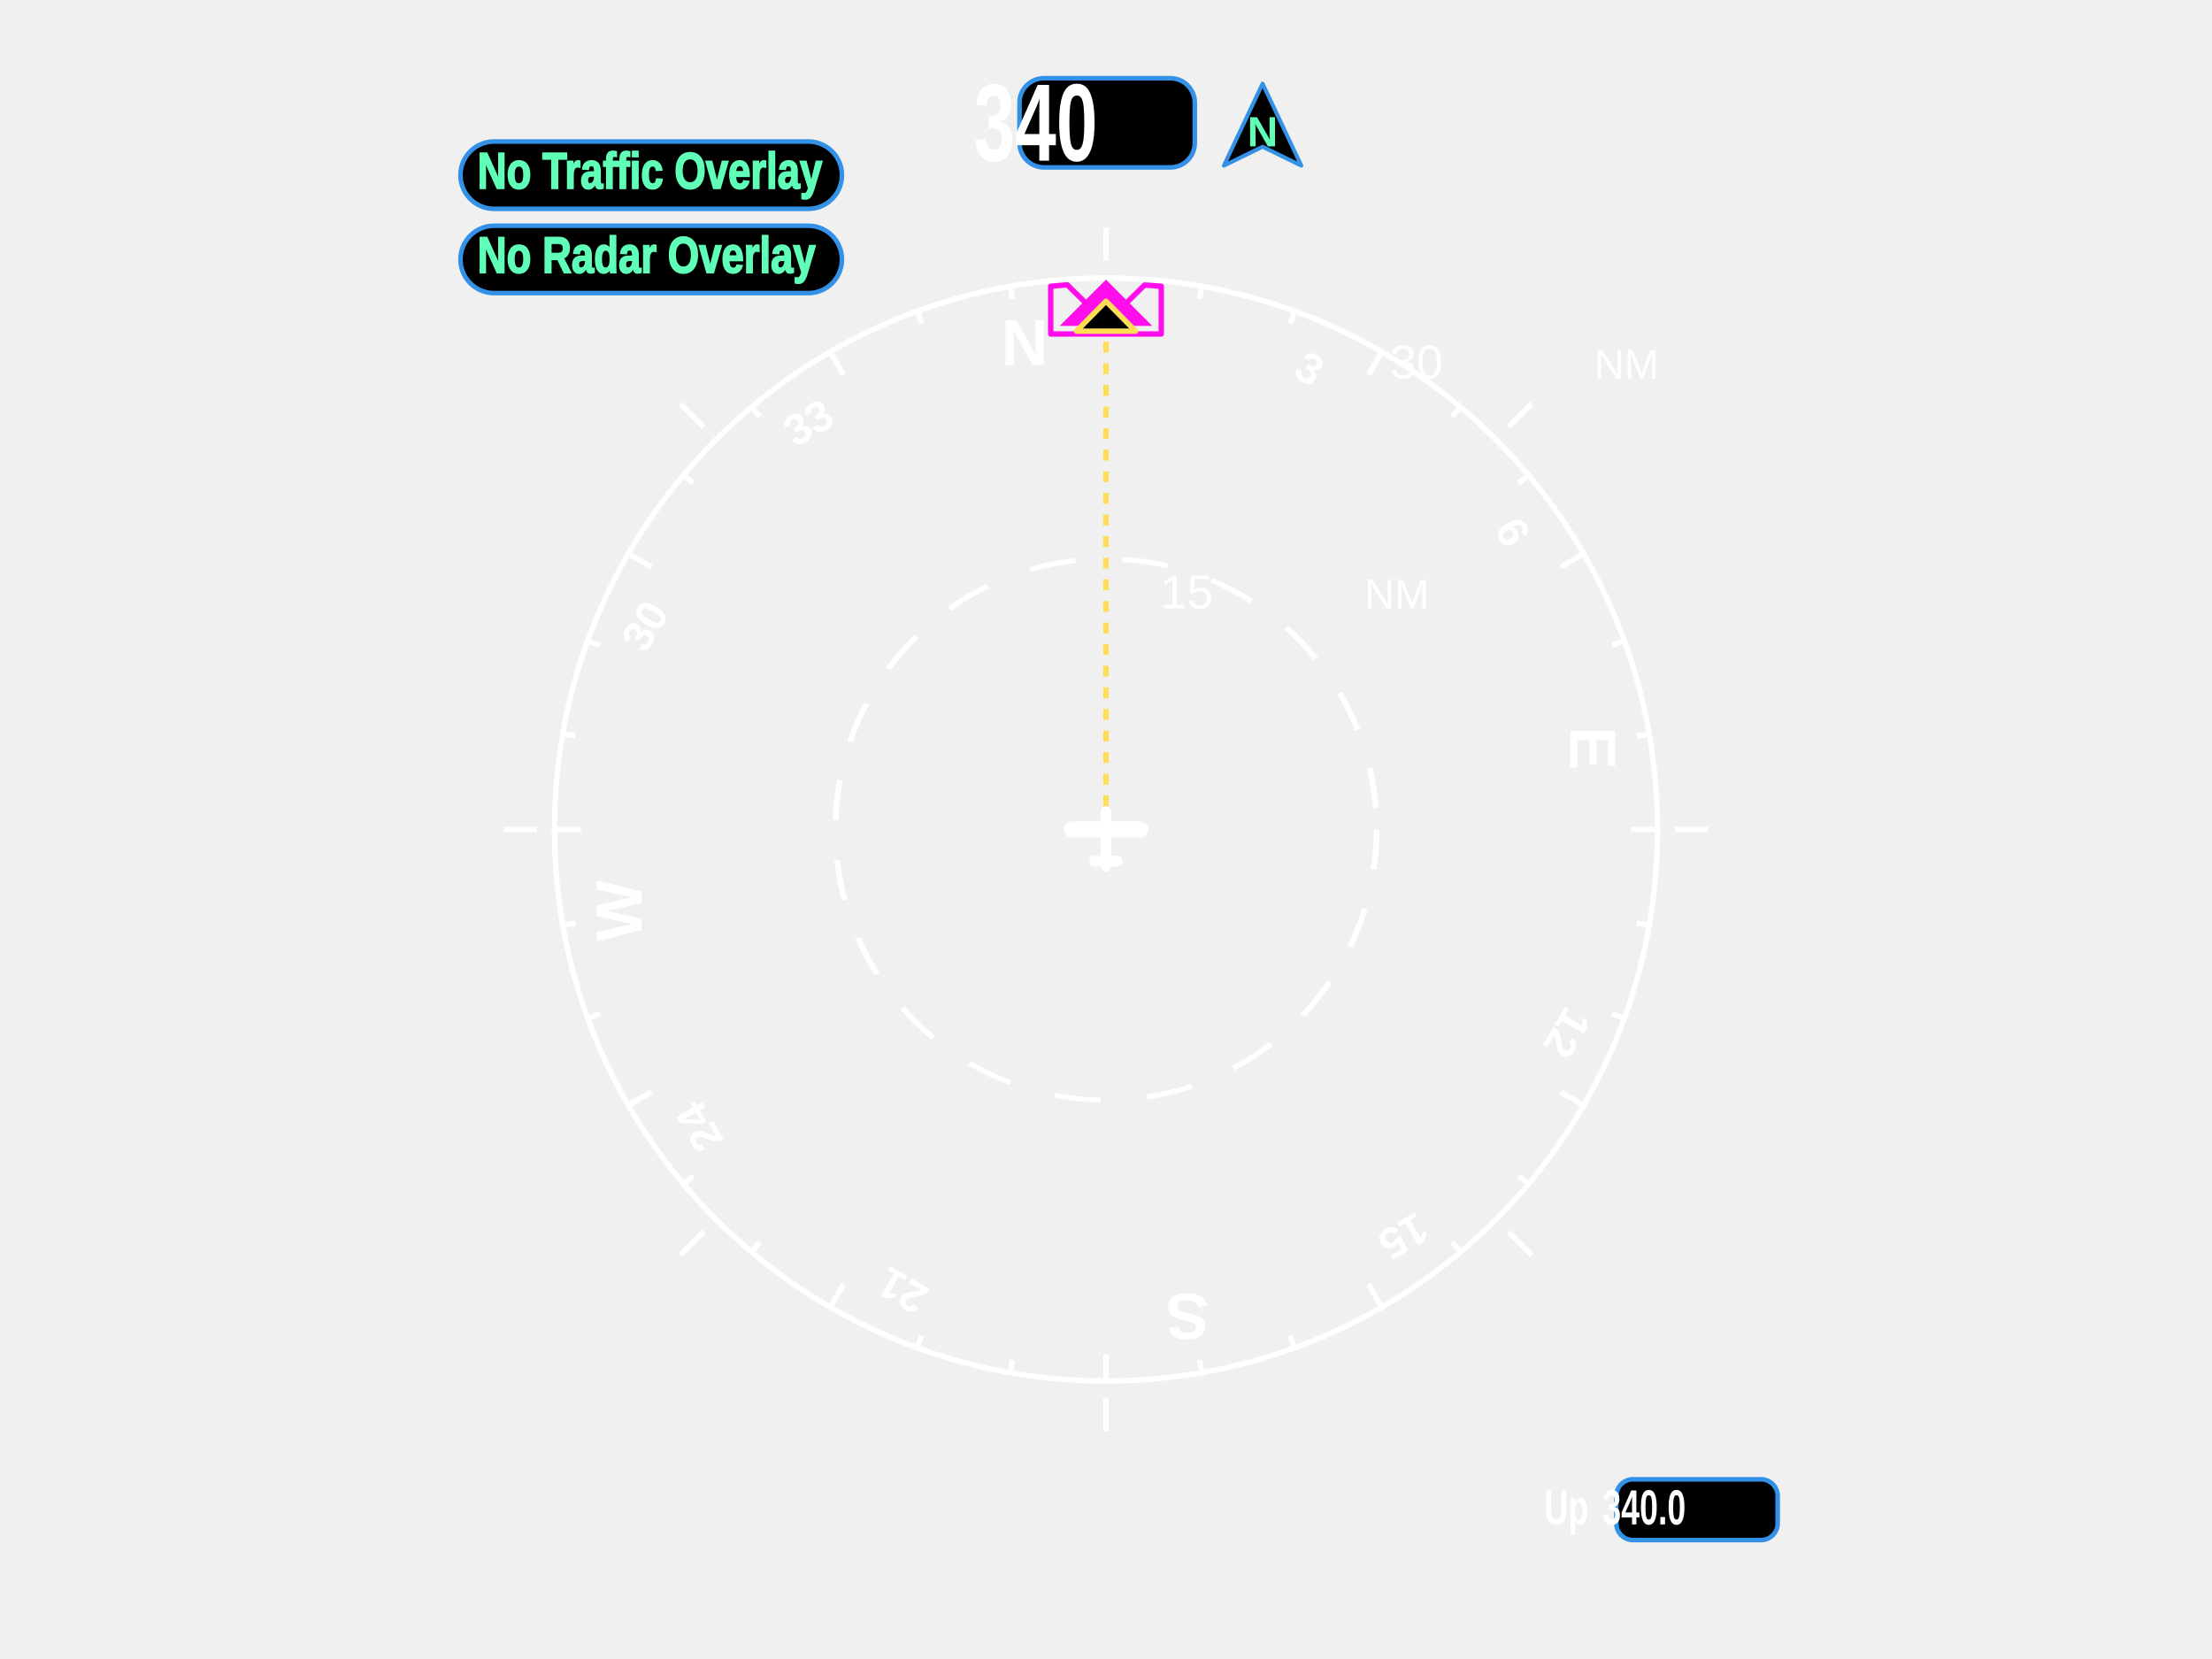
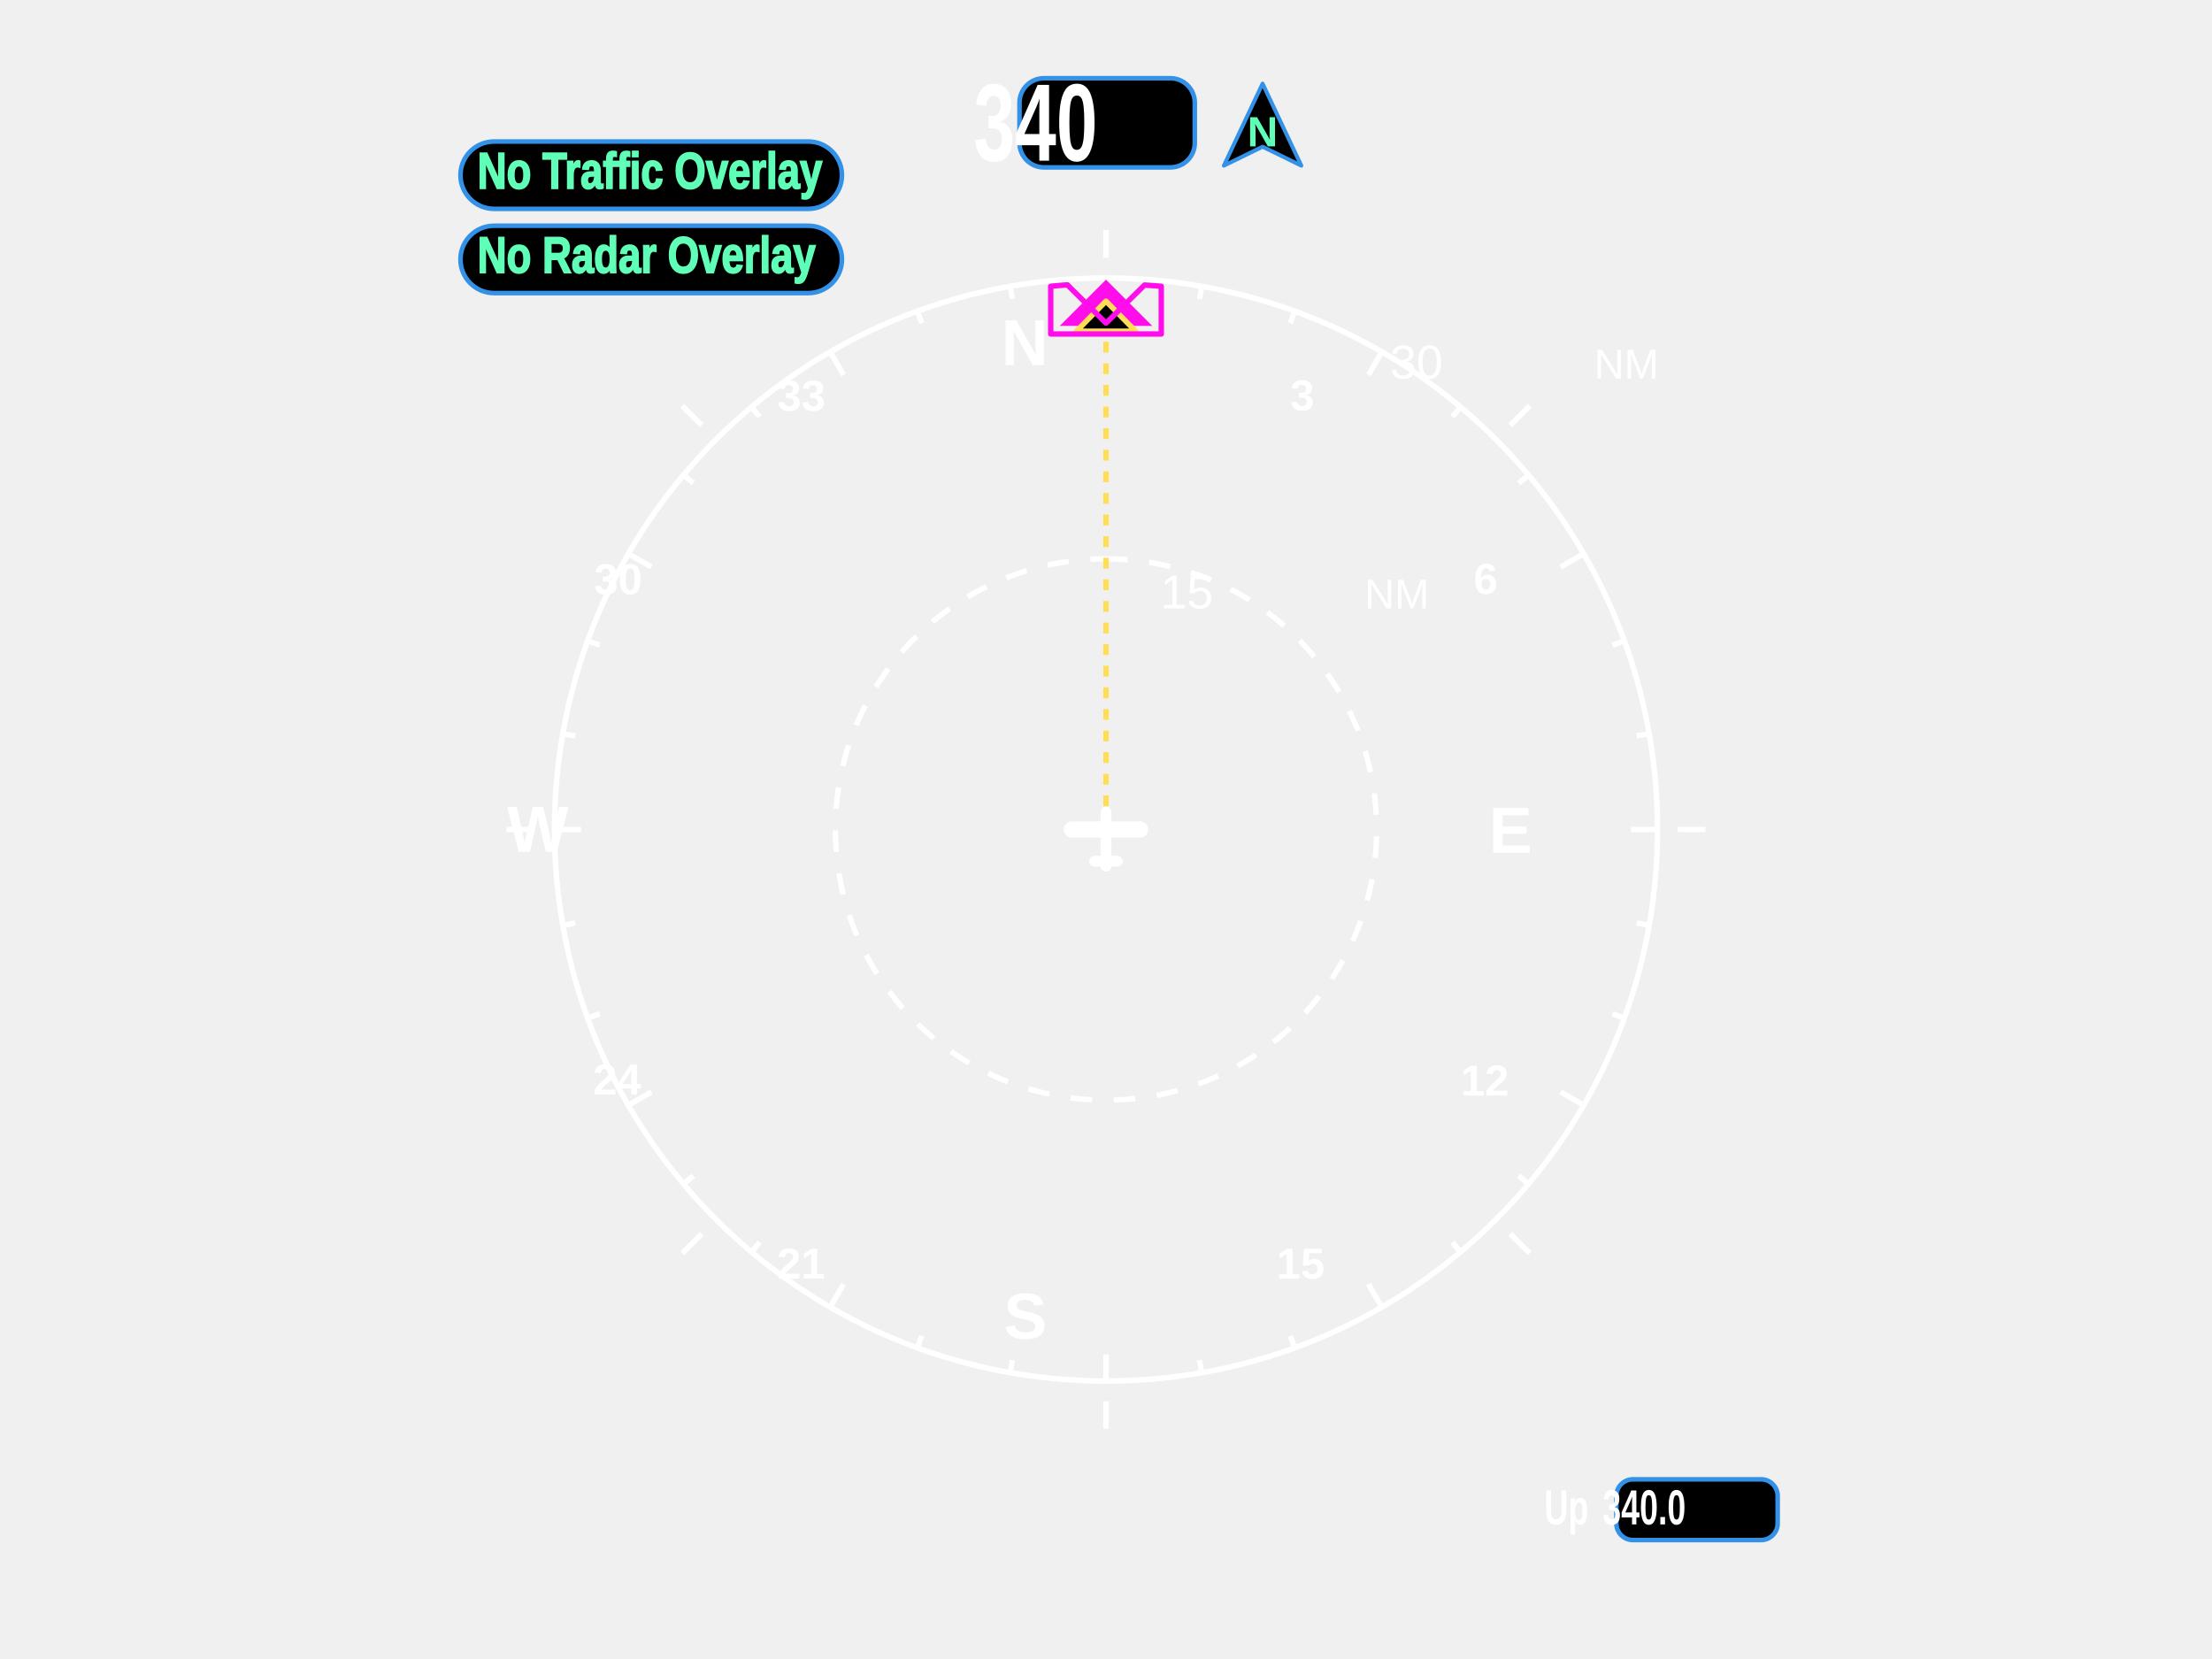
<svg xmlns="http://www.w3.org/2000/svg" width="2048" height="1536" id="svg2" version="1.1">
  <defs id="defs4" />
  <g id="layer5">
    <g style="display:inline;stroke-width:5.088;stroke-miterlimit:4;stroke-dasharray:none" id="MovingMap_Compass" transform="matrix(0.982647,0,0,0.982647,17.76952,488.5724)">
      <g id="MovingMap_Compass_Rose" style="stroke-width:5.088;stroke-miterlimit:4;stroke-dasharray:none">
-         <path transform="matrix(5.904803,0,0,5.904803,-5034.328,-6447.113)" d="m 1114,1140 c 0,48.601 -39.399,88 -88,88 -48.601,0 -88,-39.399 -88,-88 0,-48.601 39.399,-88 88,-88 48.601,0 88,39.399 88,88 z" id="path6111" style="color:#000000;fill:none;stroke:#ffffff;stroke-width:0.862;stroke-linecap:square;stroke-linejoin:miter;stroke-miterlimit:4;stroke-opacity:1;stroke-dasharray:none;stroke-dashoffset:0;marker:none;visibility:visible;display:inline;overflow:visible;enable-background:accumulate" />
-         <path id="path6113" d="m 1024,-234.903 0,24.642" style="fill:none;stroke:#ffffff;stroke-width:5.088;stroke-linecap:butt;stroke-linejoin:miter;stroke-miterlimit:4;stroke-opacity:1;stroke-dasharray:none" />
-         <path style="fill:none;stroke:#ffffff;stroke-width:5.088;stroke-linecap:butt;stroke-linejoin:miter;stroke-miterlimit:4;stroke-opacity:1;stroke-dasharray:none" d="m 764.368,-165.335 12.321,21.341" id="path6117" />
-         <path id="path6119" d="m 574.303,24.73 21.341,12.321" style="fill:none;stroke:#ffffff;stroke-width:5.088;stroke-linecap:butt;stroke-linejoin:miter;stroke-miterlimit:4;stroke-opacity:1;stroke-dasharray:none" />
-         <path style="fill:none;stroke:#ffffff;stroke-width:5.088;stroke-linecap:butt;stroke-linejoin:miter;stroke-miterlimit:4;stroke-opacity:1;stroke-dasharray:none" d="m 504.735,284.362 24.642,0" id="path6121" />
-         <path id="path6123" d="m 574.303,543.995 21.341,-12.321" style="fill:none;stroke:#ffffff;stroke-width:5.088;stroke-linecap:butt;stroke-linejoin:miter;stroke-miterlimit:4;stroke-opacity:1;stroke-dasharray:none" />
-         <path style="fill:none;stroke:#ffffff;stroke-width:5.088;stroke-linecap:butt;stroke-linejoin:miter;stroke-miterlimit:4;stroke-opacity:1;stroke-dasharray:none" d="m 764.368,734.059 12.321,-21.341" id="path6125" />
-         <path id="path6127" d="m 1024,803.627 0,-24.642" style="fill:none;stroke:#ffffff;stroke-width:5.088;stroke-linecap:butt;stroke-linejoin:miter;stroke-miterlimit:4;stroke-opacity:1;stroke-dasharray:none" />
-         <path style="fill:none;stroke:#ffffff;stroke-width:5.088;stroke-linecap:butt;stroke-linejoin:miter;stroke-miterlimit:4;stroke-opacity:1;stroke-dasharray:none" d="m 1283.632,734.059 -12.321,-21.34" id="path6129" />
-         <path id="path6131" d="m 1473.697,543.994 -21.34,-12.321" style="fill:none;stroke:#ffffff;stroke-width:5.088;stroke-linecap:butt;stroke-linejoin:miter;stroke-miterlimit:4;stroke-opacity:1;stroke-dasharray:none" />
-         <path style="fill:none;stroke:#ffffff;stroke-width:5.088;stroke-linecap:butt;stroke-linejoin:miter;stroke-miterlimit:4;stroke-opacity:1;stroke-dasharray:none" d="m 1543.265,284.362 -24.642,0" id="path6133" />
-         <path id="path6135" d="M 1473.697,24.73 1452.356,37.05" style="fill:none;stroke:#ffffff;stroke-width:5.088;stroke-linecap:butt;stroke-linejoin:miter;stroke-miterlimit:4;stroke-opacity:1;stroke-dasharray:none" />
-         <path style="fill:none;stroke:#ffffff;stroke-width:5.088;stroke-linecap:butt;stroke-linejoin:miter;stroke-miterlimit:4;stroke-opacity:1;stroke-dasharray:none" d="m 1283.632,-165.334 -12.321,21.34" id="path6137" />
-         <path style="fill:none;stroke:#ffffff;stroke-width:5.088;stroke-linecap:butt;stroke-linejoin:miter;stroke-miterlimit:4;stroke-opacity:1;stroke-dasharray:none" d="m 933.599,-228.325 2.247,12.741" id="path6139" />
-         <path id="path6141" d="m 845.946,-204.838 4.425,12.157" style="fill:none;stroke:#ffffff;stroke-width:5.088;stroke-linecap:butt;stroke-linejoin:miter;stroke-miterlimit:4;stroke-opacity:1;stroke-dasharray:none" />
-         <path style="fill:none;stroke:#ffffff;stroke-width:5.088;stroke-linecap:butt;stroke-linejoin:miter;stroke-miterlimit:4;stroke-opacity:1;stroke-dasharray:none" d="m 689.367,-114.438 8.316,9.911" id="path6143" />
-         <path id="path6145" d="m 625.2,-50.271 9.911,8.316" style="fill:none;stroke:#ffffff;stroke-width:5.088;stroke-linecap:butt;stroke-linejoin:miter;stroke-miterlimit:4;stroke-opacity:1;stroke-dasharray:none" />
-         <path style="fill:none;stroke:#ffffff;stroke-width:5.088;stroke-linecap:butt;stroke-linejoin:miter;stroke-miterlimit:4;stroke-opacity:1;stroke-dasharray:none" d="m 534.8,106.308 12.157,4.425" id="path6147" />
-         <path id="path6149" d="m 511.313,193.961 12.741,2.247" style="fill:none;stroke:#ffffff;stroke-width:5.088;stroke-linecap:butt;stroke-linejoin:miter;stroke-miterlimit:4;stroke-opacity:1;stroke-dasharray:none" />
-         <path style="fill:none;stroke:#ffffff;stroke-width:5.088;stroke-linecap:butt;stroke-linejoin:miter;stroke-miterlimit:4;stroke-opacity:1;stroke-dasharray:none" d="m 511.313,374.763 12.741,-2.246" id="path6151" />
-         <path id="path6153" d="m 534.8,462.416 12.157,-4.425" style="fill:none;stroke:#ffffff;stroke-width:5.088;stroke-linecap:butt;stroke-linejoin:miter;stroke-miterlimit:4;stroke-opacity:1;stroke-dasharray:none" />
-         <path style="fill:none;stroke:#ffffff;stroke-width:5.088;stroke-linecap:butt;stroke-linejoin:miter;stroke-miterlimit:4;stroke-opacity:1;stroke-dasharray:none" d="m 625.2,618.995 9.911,-8.316" id="path6155" />
-         <path id="path6157" d="m 689.367,683.162 8.316,-9.91" style="fill:none;stroke:#ffffff;stroke-width:5.088;stroke-linecap:butt;stroke-linejoin:miter;stroke-miterlimit:4;stroke-opacity:1;stroke-dasharray:none" />
-         <path style="fill:none;stroke:#ffffff;stroke-width:5.088;stroke-linecap:butt;stroke-linejoin:miter;stroke-miterlimit:4;stroke-opacity:1;stroke-dasharray:none" d="m 845.945,773.562 4.425,-12.157" id="path6159" />
-         <path id="path6161" d="m 933.599,797.049 2.247,-12.741" style="fill:none;stroke:#ffffff;stroke-width:5.088;stroke-linecap:butt;stroke-linejoin:miter;stroke-miterlimit:4;stroke-opacity:1;stroke-dasharray:none" />
-         <path style="fill:none;stroke:#ffffff;stroke-width:5.088;stroke-linecap:butt;stroke-linejoin:miter;stroke-miterlimit:4;stroke-opacity:1;stroke-dasharray:none" d="m 1114.4,797.049 -2.246,-12.741" id="path6163" />
-         <path id="path6165" d="m 1202.054,773.563 -4.425,-12.158" style="fill:none;stroke:#ffffff;stroke-width:5.088;stroke-linecap:butt;stroke-linejoin:miter;stroke-miterlimit:4;stroke-opacity:1;stroke-dasharray:none" />
-         <path style="fill:none;stroke:#ffffff;stroke-width:5.088;stroke-linecap:butt;stroke-linejoin:miter;stroke-miterlimit:4;stroke-opacity:1;stroke-dasharray:none" d="m 1358.633,683.162 -8.316,-9.911" id="path6167" />
-         <path id="path6169" d="m 1422.8,618.995 -9.911,-8.317" style="fill:none;stroke:#ffffff;stroke-width:5.088;stroke-linecap:butt;stroke-linejoin:miter;stroke-miterlimit:4;stroke-opacity:1;stroke-dasharray:none" />
-         <path style="fill:none;stroke:#ffffff;stroke-width:5.088;stroke-linecap:butt;stroke-linejoin:miter;stroke-miterlimit:4;stroke-opacity:1;stroke-dasharray:none" d="m 1513.201,462.417 -12.158,-4.426" id="path6171" />
-         <path id="path6173" d="m 1536.688,374.763 -12.741,-2.247" style="fill:none;stroke:#ffffff;stroke-width:5.088;stroke-linecap:butt;stroke-linejoin:miter;stroke-miterlimit:4;stroke-opacity:1;stroke-dasharray:none" />
-         <path style="fill:none;stroke:#ffffff;stroke-width:5.088;stroke-linecap:butt;stroke-linejoin:miter;stroke-miterlimit:4;stroke-opacity:1;stroke-dasharray:none" d="m 1536.688,193.962 -12.742,2.246" id="path6175" />
-         <path id="path6177" d="m 1513.201,106.308 -12.158,4.424" style="fill:none;stroke:#ffffff;stroke-width:5.088;stroke-linecap:butt;stroke-linejoin:miter;stroke-miterlimit:4;stroke-opacity:1;stroke-dasharray:none" />
-         <path style="fill:none;stroke:#ffffff;stroke-width:5.088;stroke-linecap:butt;stroke-linejoin:miter;stroke-miterlimit:4;stroke-opacity:1;stroke-dasharray:none" d="m 1422.801,-50.271 -9.912,8.316" id="path6179" />
-         <path id="path6181" d="m 1358.634,-114.438 -8.317,9.911" style="fill:none;stroke:#ffffff;stroke-width:5.088;stroke-linecap:butt;stroke-linejoin:miter;stroke-miterlimit:4;stroke-opacity:1;stroke-dasharray:none" />
-         <path style="fill:none;stroke:#ffffff;stroke-width:5.088;stroke-linecap:butt;stroke-linejoin:miter;stroke-miterlimit:4;stroke-opacity:1;stroke-dasharray:none" d="m 1202.055,-204.839 -4.426,12.158" id="path6183" />
-         <path id="path6185" d="m 1114.401,-228.325 -2.248,12.742" style="fill:none;stroke:#ffffff;stroke-width:5.088;stroke-linecap:butt;stroke-linejoin:miter;stroke-miterlimit:4;stroke-opacity:1;stroke-dasharray:none" />
-         <text id="text6187" y="-153.196" x="1024.024" style="font-size:61.3px;font-style:normal;font-variant:normal;font-weight:bold;font-stretch:normal;text-align:center;line-height:125%;letter-spacing:0px;word-spacing:0px;writing-mode:lr-tb;text-anchor:middle;fill:#ffffff;fill-opacity:1;stroke:none;font-family:Liberation Sans;-inkscape-font-specification:Liberation Sans Bold;stroke-width:5.088;stroke-miterlimit:4;stroke-dasharray:none" xml:space="preserve">
+         <path style="fill:none;stroke:#ffffff;stroke-width:5.088;stroke-linecap:butt;stroke-linejoin:miter;stroke-opacity:1;stroke-dasharray:20.353, 20.353;stroke-dashoffset:0;display:inline" d="m 1024,29.391 c 140.821,0 254.979,114.154 254.979,254.971 0,140.816 -114.158,254.971 -254.979,254.971 -140.821,0 -254.979,-114.155 -254.979,-254.971 0,-140.817 114.158,-254.971 254.979,-254.971 z" id="MovingMap_Compass_Mid" />
+         <path style="font-size:medium;font-style:normal;font-variant:normal;font-weight:normal;font-stretch:normal;text-indent:0;text-align:start;text-decoration:none;line-height:normal;letter-spacing:normal;word-spacing:normal;text-transform:none;direction:ltr;block-progression:tb;writing-mode:lr-tb;text-anchor:start;baseline-shift:baseline;color:#000000;fill:#ffffff;fill-opacity:1;stroke:none;stroke-width:0.862;marker:none;visibility:visible;display:inline;overflow:visible;enable-background:accumulate;font-family:Sans;-inkscape-font-specification:Sans" d="m 1024,254.844 c -283.351,0 -513.156,229.806 -513.156,513.156 0,283.351 229.805,513.156 513.156,513.156 283.351,0 513.156,-229.805 513.156,-513.156 0,-283.351 -229.805,-513.156 -513.156,-513.156 z m -2.5,5.094 0,22.031 5,0 0,-22.031 c 28.371,0.137 56.192,2.614 83.281,7.219 l -1.625,9.125 4.938,0.875 1.594,-9.156 c 27.778,5.003 54.771,12.273 80.781,21.594 l -3.188,8.781 4.688,1.719 3.187,-8.812 c 26.356,9.739 51.661,21.629 75.75,35.406 l -11.062,19.125 4.312,2.531 11.094,-19.156 c 24.157,14.135 47.038,30.203 68.438,48 l -5.938,7.062 3.812,3.188 5.938,-7.062 c 21.274,18.046 41.046,37.821 59.094,59.094 l -7.063,5.969 3.219,3.844 7.094,-5.938 c 17.795,21.4 33.867,44.279 48,68.438 l -19.156,11.031 2.469,4.344 19.156,-11.062 c 13.778,24.089 25.667,49.394 35.406,75.75 l -8.781,3.188 1.688,4.688 8.781,-3.188 c 9.321,26.01 16.59,53.004 21.594,80.781 l -9.156,1.594 0.844,4.938 9.156,-1.625 c 4.604,27.089 7.082,54.91 7.219,83.281 l -22.031,0 0,5 22.031,0 c -0.137,28.371 -2.614,56.192 -7.219,83.281 l -9.156,-1.625 -0.844,4.938 9.125,1.625 c -5.003,27.765 -12.246,54.751 -21.563,80.75 l -8.781,-3.219 -1.688,4.719 8.781,3.188 c -9.734,26.343 -21.606,51.64 -35.375,75.719 l -19.188,-11.031 -2.469,4.344 19.156,11.031 c -14.133,24.158 -30.205,47.037 -48,68.437 l -7.094,-5.937 -3.219,3.844 7.063,5.969 c -18.044,21.267 -37.826,41.02 -59.094,59.063 l -5.906,-7.063 -3.844,3.219 5.906,7.062 c -21.394,17.791 -44.256,33.869 -68.406,48 l -11.094,-19.156 -4.312,2.531 11.062,19.125 c -24.089,13.778 -49.394,25.667 -75.75,35.406 l -3.187,-8.813 -4.688,1.719 3.188,8.781 c -26.01,9.321 -53.004,16.59 -80.781,21.594 l -1.594,-9.156 -4.938,0.875 1.625,9.125 c -27.089,4.604 -54.91,7.082 -83.281,7.219 l 0,-22 -5,0 0,22 c -28.371,-0.137 -56.192,-2.614 -83.281,-7.219 l 1.625,-9.125 -4.938,-0.875 -1.594,9.156 c -27.778,-5.003 -54.771,-12.273 -80.781,-21.594 l 3.188,-8.781 -4.688,-1.719 -3.188,8.813 c -26.356,-9.739 -51.661,-21.629 -75.75,-35.406 l 11.062,-19.125 -4.312,-2.531 -11.094,19.156 c -24.15,-14.131 -47.012,-30.209 -68.406,-48 l 5.906,-7.062 -3.812,-3.219 -5.938,7.094 c -21.274,-18.046 -41.046,-37.821 -59.094,-59.094 l 7.062,-5.969 -3.219,-3.844 -7.094,5.937 c -17.795,-21.4 -33.867,-44.279 -48,-68.437 l 19.156,-11.031 -2.469,-4.344 -19.188,11.031 c -13.769,-24.078 -25.641,-49.376 -35.375,-75.719 l 8.781,-3.188 -1.688,-4.719 -8.781,3.219 c -9.317,-25.999 -16.559,-52.985 -21.562,-80.75 l 9.125,-1.625 -0.844,-4.938 -9.156,1.625 C 518.552,826.692 516.074,798.871 515.938,770.5 l 22.031,0 0,-5 -22.031,0 c 0.137,-28.371 2.614,-56.192 7.219,-83.281 l 9.156,1.625 0.844,-4.938 L 524,677.312 c 5.003,-27.778 12.273,-54.771 21.594,-80.781 l 8.781,3.188 1.688,-4.688 -8.781,-3.188 c 9.739,-26.356 21.629,-51.661 35.406,-75.75 l 19.156,11.062 2.469,-4.344 -19.156,-11.031 c 14.133,-24.158 30.205,-47.037 48,-68.438 l 7.094,5.938 3.219,-3.844 -7.062,-5.969 C 654.454,418.196 674.226,398.421 695.5,380.375 l 5.906,7.062 3.844,-3.188 -5.938,-7.062 c 21.399,-17.797 44.28,-33.865 68.438,-48 l 11.094,19.156 4.312,-2.531 -11.062,-19.125 c 24.089,-13.778 49.394,-25.667 75.75,-35.406 l 3.188,8.812 4.688,-1.719 -3.188,-8.781 C 878.542,280.273 905.535,273.003 933.312,268 l 1.594,9.156 4.938,-0.875 -1.625,-9.125 c 27.089,-4.604 54.91,-7.082 83.281,-7.219 z" transform="matrix(1.017659,0,0,1.017659,-18.08332,-497.2003)" id="path6111" />
+         <text id="MovingMap_Compass_N" y="-153.196" x="1024.024" style="font-size:61.3px;font-style:normal;font-variant:normal;font-weight:bold;font-stretch:normal;text-align:center;line-height:125%;letter-spacing:0px;word-spacing:0px;writing-mode:lr-tb;text-anchor:middle;fill:#ffffff;fill-opacity:1;stroke:none;font-family:Liberation Sans;-inkscape-font-specification:Liberation Sans Bold" xml:space="preserve">
          <tspan y="-153.196" x="1024.024" id="tspan6189">N</tspan>
        </text>
-         <text transform="matrix(0.8660254,-0.5,0.5,0.8660254,0,0)" xml:space="preserve" style="font-size:40.867px;font-style:normal;font-variant:normal;font-weight:bold;font-stretch:normal;text-align:center;line-height:125%;letter-spacing:0px;word-spacing:0px;writing-mode:lr-tb;text-anchor:middle;fill:#ffffff;fill-opacity:1;stroke:none;font-family:Liberation Sans;-inkscape-font-specification:Liberation Sans Bold;stroke-width:5.088;stroke-miterlimit:4;stroke-dasharray:none" x="744.653" y="300.274" id="text6191">
-           <tspan id="tspan6193" x="744.653" y="300.274">33</tspan>
+         <text xml:space="preserve" style="font-size:40.867px;font-style:normal;font-variant:normal;font-weight:bold;font-stretch:normal;text-align:center;line-height:125%;letter-spacing:0px;word-spacing:0px;writing-mode:lr-tb;text-anchor:middle;fill:#ffffff;fill-opacity:1;stroke:none;font-family:Liberation Sans;-inkscape-font-specification:Liberation Sans Bold" x="788.044" y="-110.261" id="MovingMap_Compass_330">
+           <tspan id="tspan6193" x="788.044" y="-110.261">33</tspan>
        </text>
-         <text id="text6195" y="571" x="265.759" style="font-size:40.867px;font-style:normal;font-variant:normal;font-weight:bold;font-stretch:normal;text-align:center;line-height:125%;letter-spacing:0px;word-spacing:0px;writing-mode:lr-tb;text-anchor:middle;fill:#ffffff;fill-opacity:1;stroke:none;font-family:Liberation Sans;-inkscape-font-specification:Liberation Sans Bold;stroke-width:5.088;stroke-miterlimit:4;stroke-dasharray:none" xml:space="preserve" transform="matrix(0.5,-0.8660254,0.8660254,0.5,0,0)">
-           <tspan y="571" x="265.759" id="tspan6197">30</tspan>
+         <text id="MovingMap_Compass_300" y="62.716" x="615.4" style="font-size:40.867px;font-style:normal;font-variant:normal;font-weight:bold;font-stretch:normal;text-align:center;line-height:125%;letter-spacing:0px;word-spacing:0px;writing-mode:lr-tb;text-anchor:middle;fill:#ffffff;fill-opacity:1;stroke:none;font-family:Liberation Sans;-inkscape-font-specification:Liberation Sans Bold" xml:space="preserve">
+           <tspan y="62.716" x="615.4" id="tspan6197">30</tspan>
        </text>
-         <text id="text6203" y="286.638" x="-758.241" style="font-size:40.867px;font-style:normal;font-variant:normal;font-weight:bold;font-stretch:normal;text-align:center;line-height:125%;letter-spacing:0px;word-spacing:0px;writing-mode:lr-tb;text-anchor:middle;fill:#ffffff;fill-opacity:1;stroke:none;font-family:Liberation Sans;-inkscape-font-specification:Liberation Sans Bold;stroke-width:5.088;stroke-miterlimit:4;stroke-dasharray:none" xml:space="preserve" transform="matrix(-0.5,-0.8660254,0.8660254,-0.5,0,0)">
-           <tspan y="286.638" x="-758.241" id="tspan6205">24</tspan>
+         <text id="MovingMap_Compass_240" y="534.071" x="614.389" style="font-size:40.867px;font-style:normal;font-variant:normal;font-weight:bold;font-stretch:normal;text-align:center;line-height:125%;letter-spacing:0px;word-spacing:0px;writing-mode:lr-tb;text-anchor:middle;fill:#ffffff;fill-opacity:1;stroke:none;font-family:Liberation Sans;-inkscape-font-specification:Liberation Sans Bold" xml:space="preserve">
+           <tspan y="534.071" x="614.389" id="tspan6205">24</tspan>
        </text>
-         <text transform="matrix(-0.8660254,-0.5,0.5,-0.8660254,0,0)" xml:space="preserve" style="font-size:40.867px;font-style:normal;font-variant:normal;font-weight:bold;font-stretch:normal;text-align:center;line-height:125%;letter-spacing:0px;word-spacing:0px;writing-mode:lr-tb;text-anchor:middle;fill:#ffffff;fill-opacity:1;stroke:none;font-family:Liberation Sans;-inkscape-font-specification:Liberation Sans Bold;stroke-width:5.088;stroke-miterlimit:4;stroke-dasharray:none" x="-1028.967" y="-192.256" id="text6207">
-           <tspan id="tspan6209" x="-1028.967" y="-192.256">21</tspan>
+         <text xml:space="preserve" style="font-size:40.867px;font-style:normal;font-variant:normal;font-weight:bold;font-stretch:normal;text-align:center;line-height:125%;letter-spacing:0px;word-spacing:0px;writing-mode:lr-tb;text-anchor:middle;fill:#ffffff;fill-opacity:1;stroke:none;font-family:Liberation Sans;-inkscape-font-specification:Liberation Sans Bold" x="787.803" y="707.488" id="MovingMap_Compass_210">
+           <tspan id="tspan6209" x="787.803" y="707.488">21</tspan>
        </text>
-         <text transform="matrix(-0.8660254,0.5,-0.5,-0.8660254,0,0)" xml:space="preserve" style="font-size:40.867px;font-style:normal;font-variant:normal;font-weight:bold;font-stretch:normal;text-align:center;line-height:125%;letter-spacing:0px;word-spacing:0px;writing-mode:lr-tb;text-anchor:middle;fill:#ffffff;fill-opacity:1;stroke:none;font-family:Liberation Sans;-inkscape-font-specification:Liberation Sans Bold;stroke-width:5.088;stroke-miterlimit:4;stroke-dasharray:none" x="-744.605" y="-1216.256" id="text6215">
-           <tspan id="tspan6217" x="-744.605" y="-1216.256">15</tspan>
+         <text xml:space="preserve" style="font-size:40.867px;font-style:normal;font-variant:normal;font-weight:bold;font-stretch:normal;text-align:center;line-height:125%;letter-spacing:0px;word-spacing:0px;writing-mode:lr-tb;text-anchor:middle;fill:#ffffff;fill-opacity:1;stroke:none;font-family:Liberation Sans;-inkscape-font-specification:Liberation Sans Bold" x="1258.495" y="707.543" id="MovingMap_Compass_150">
+           <tspan id="tspan6217" x="1258.495" y="707.543">15</tspan>
        </text>
-         <text id="text6219" y="-1486.982" x="-265.711" style="font-size:40.867px;font-style:normal;font-variant:normal;font-weight:bold;font-stretch:normal;text-align:center;line-height:125%;letter-spacing:0px;word-spacing:0px;writing-mode:lr-tb;text-anchor:middle;fill:#ffffff;fill-opacity:1;stroke:none;font-family:Liberation Sans;-inkscape-font-specification:Liberation Sans Bold;stroke-width:5.088;stroke-miterlimit:4;stroke-dasharray:none" xml:space="preserve" transform="matrix(-0.5,0.8660254,-0.8660254,-0.5,0,0)">
-           <tspan y="-1486.982" x="-265.711" id="tspan6221">12</tspan>
+         <text id="MovingMap_Compass_120" y="535.02" x="1432.015" style="font-size:40.867px;font-style:normal;font-variant:normal;font-weight:bold;font-stretch:normal;text-align:center;line-height:125%;letter-spacing:0px;word-spacing:0px;writing-mode:lr-tb;text-anchor:middle;fill:#ffffff;fill-opacity:1;stroke:none;font-family:Liberation Sans;-inkscape-font-specification:Liberation Sans Bold" xml:space="preserve">
+           <tspan y="535.02" x="1432.015" id="tspan6221">12</tspan>
        </text>
-         <text id="text6227" y="-1202.62" x="758.289" style="font-size:40.867px;font-style:normal;font-variant:normal;font-weight:bold;font-stretch:normal;text-align:center;line-height:125%;letter-spacing:0px;word-spacing:0px;writing-mode:lr-tb;text-anchor:middle;fill:#ffffff;fill-opacity:1;stroke:none;font-family:Liberation Sans;-inkscape-font-specification:Liberation Sans Bold;stroke-width:5.088;stroke-miterlimit:4;stroke-dasharray:none" xml:space="preserve" transform="matrix(0.5,0.8660254,-0.8660254,0.5,0,0)">
-           <tspan y="-1202.62" x="758.289" id="tspan6229">6</tspan>
+         <text id="MovingMap_Compass_060" y="62.422" x="1432.827" style="font-size:40.867px;font-style:normal;font-variant:normal;font-weight:bold;font-stretch:normal;text-align:center;line-height:125%;letter-spacing:0px;word-spacing:0px;writing-mode:lr-tb;text-anchor:middle;fill:#ffffff;fill-opacity:1;stroke:none;font-family:Liberation Sans;-inkscape-font-specification:Liberation Sans Bold" xml:space="preserve">
+           <tspan y="62.422" x="1432.827" id="tspan6229">6</tspan>
        </text>
-         <text transform="matrix(0.8660254,0.5,-0.5,0.8660254,0,0)" xml:space="preserve" style="font-size:40.867px;font-style:normal;font-variant:normal;font-weight:bold;font-stretch:normal;text-align:center;line-height:125%;letter-spacing:0px;word-spacing:0px;writing-mode:lr-tb;text-anchor:middle;fill:#ffffff;fill-opacity:1;stroke:none;font-family:Liberation Sans;-inkscape-font-specification:Liberation Sans Bold;stroke-width:5.088;stroke-miterlimit:4;stroke-dasharray:none" x="1029.015" y="-723.726" id="text6231">
-           <tspan id="tspan6233" x="1029.015" y="-723.726">3</tspan>
+         <text xml:space="preserve" style="font-size:40.867px;font-style:normal;font-variant:normal;font-weight:bold;font-stretch:normal;text-align:center;line-height:125%;letter-spacing:0px;word-spacing:0px;writing-mode:lr-tb;text-anchor:middle;fill:#ffffff;fill-opacity:1;stroke:none;font-family:Liberation Sans;-inkscape-font-specification:Liberation Sans Bold" x="1260.073" y="-110.516" id="MovingMap_Compass_030">
+           <tspan id="tspan6233" x="1260.073" y="-110.516">3</tspan>
        </text>
-         <text xml:space="preserve" style="font-size:61.3px;font-style:normal;font-variant:normal;font-weight:bold;font-stretch:normal;text-align:center;line-height:125%;letter-spacing:0px;word-spacing:0px;writing-mode:lr-tb;text-anchor:middle;fill:#ffffff;fill-opacity:1;stroke:none;font-family:Liberation Sans;-inkscape-font-specification:Liberation Sans Bold;stroke-width:5.088;stroke-miterlimit:4;stroke-dasharray:none" x="-284.332" y="586.437" id="text7158" transform="matrix(0,-1,1,0,0,0)">
-           <tspan id="tspan7160" x="-284.332" y="586.437">W</tspan>
+         <text xml:space="preserve" style="font-size:61.3px;font-style:normal;font-variant:normal;font-weight:bold;font-stretch:normal;text-align:center;line-height:125%;letter-spacing:0px;word-spacing:0px;writing-mode:lr-tb;text-anchor:middle;fill:#ffffff;fill-opacity:1;stroke:none;font-family:Liberation Sans;-inkscape-font-specification:Liberation Sans Bold" x="565.335" y="305.404" id="MovingMap_Compass_W">
+           <tspan id="tspan7160" x="565.335" y="305.404">W</tspan>
        </text>
-         <text transform="scale(-1,-1)" id="text7162" y="-721.92" x="-1023.964" style="font-size:61.3px;font-style:normal;font-variant:normal;font-weight:bold;font-stretch:normal;text-align:center;line-height:125%;letter-spacing:0px;word-spacing:0px;writing-mode:lr-tb;text-anchor:middle;fill:#ffffff;fill-opacity:1;stroke:none;font-family:Liberation Sans;-inkscape-font-specification:Liberation Sans Bold;stroke-width:5.088;stroke-miterlimit:4;stroke-dasharray:none" xml:space="preserve">
-           <tspan y="-721.92" x="-1023.964" id="tspan7164">S</tspan>
+         <text id="MovingMap_Compass_S" y="764.123" x="1024.653" style="font-size:61.3px;font-style:normal;font-variant:normal;font-weight:bold;font-stretch:normal;text-align:center;line-height:125%;letter-spacing:0px;word-spacing:0px;writing-mode:lr-tb;text-anchor:middle;fill:#ffffff;fill-opacity:1;stroke:none;font-family:Liberation Sans;-inkscape-font-specification:Liberation Sans Bold" xml:space="preserve">
+           <tspan y="764.123" x="1024.653" id="tspan7164">S</tspan>
        </text>
-         <text xml:space="preserve" style="font-size:61.3px;font-style:normal;font-variant:normal;font-weight:bold;font-stretch:normal;text-align:center;line-height:125%;letter-spacing:0px;word-spacing:0px;writing-mode:lr-tb;text-anchor:middle;fill:#ffffff;fill-opacity:1;stroke:none;font-family:Liberation Sans;-inkscape-font-specification:Liberation Sans Bold;stroke-width:5.088;stroke-miterlimit:4;stroke-dasharray:none" x="284.392" y="-1461.552" id="text7166" transform="matrix(0,1,-1,0,0,0)">
-           <tspan id="tspan7168" x="284.392" y="-1461.552">E</tspan>
+         <text xml:space="preserve" style="font-size:61.3px;font-style:normal;font-variant:normal;font-weight:bold;font-stretch:normal;text-align:center;line-height:125%;letter-spacing:0px;word-spacing:0px;writing-mode:lr-tb;text-anchor:middle;fill:#ffffff;fill-opacity:1;stroke:none;font-family:Liberation Sans;-inkscape-font-specification:Liberation Sans Bold" x="1481.816" y="306.302" id="MovingMap_Compass_E">
+           <tspan id="tspan7168" x="1481.816" y="306.302">E</tspan>
        </text>
      </g>
-       <path style="fill:none;stroke:#ffffff;stroke-width:1.198;stroke-linecap:butt;stroke-linejoin:miter;stroke-miterlimit:4;stroke-opacity:1;stroke-dasharray:9.587,9.587;stroke-dashoffset:0;display:inline" id="MovingMap_Compass_Mid" d="m 1277.338,1330.43 c 0,35.844 -24.874,64.902 -55.558,64.902 -30.684,0 -55.558,-29.058 -55.558,-64.902 0,-35.845 24.874,-64.902 55.558,-64.902 30.684,0 55.558,29.058 55.558,64.902 z" transform="matrix(4.589243,0,0,3.92866,-4583.043,-4942.444)" />
      <g transform="translate(-1.066527,-7.323471)" id="MovingMap_Range" style="stroke-width:5.088;stroke-miterlimit:4;stroke-dasharray:none">
        <g transform="matrix(1.4,0,0,1.4,-494.5996,-41.27638)" id="g7197" style="stroke-width:3.634;stroke-miterlimit:4;stroke-dasharray:none">
          <text id="MovingMap_Range_Mid" y="89.043" x="1255.462" style="font-size:32px;font-style:normal;font-variant:normal;font-weight:normal;font-stretch:normal;text-align:end;line-height:125%;letter-spacing:0px;word-spacing:0px;writing-mode:lr-tb;text-anchor:end;fill:#ffffff;fill-opacity:1;stroke:none;font-family:Liberation Sans;-inkscape-font-specification:Liberation Sans;stroke-width:3.634;stroke-miterlimit:4;stroke-dasharray:none" xml:space="preserve">
            <tspan y="89.043" x="1255.462" id="tspan6139">15</tspan>
          </text>
          <text xml:space="preserve" style="font-size:28px;font-style:normal;font-variant:normal;font-weight:normal;font-stretch:normal;text-align:start;line-height:125%;letter-spacing:0px;word-spacing:0px;writing-mode:lr-tb;text-anchor:start;fill:#ffffff;fill-opacity:1;stroke:none;font-family:Liberation Sans;-inkscape-font-specification:Liberation Sans;stroke-width:3.634;stroke-miterlimit:4;stroke-dasharray:none" x="1259.462" y="89.043" id="text6141">
            <tspan id="tspan6143" x="1259.462" y="89.043">NM</tspan>
          </text>
        </g>
        <g transform="matrix(1.4,0,0,1.4,-558.7603,-2.065433)" id="g7203" style="stroke-width:3.634;stroke-miterlimit:4;stroke-dasharray:none">
          <text xml:space="preserve" style="font-size:32px;font-style:normal;font-variant:normal;font-weight:normal;font-stretch:normal;text-align:end;line-height:125%;letter-spacing:0px;word-spacing:0px;writing-mode:lr-tb;text-anchor:end;fill:#ffffff;fill-opacity:1;stroke:none;font-family:Liberation Sans;-inkscape-font-specification:Liberation Sans" x="1455.835" y="-93.709" id="MovingMap_Range_Max">
            <tspan id="tspan6147" x="1455.835" y="-93.709">30</tspan>
          </text>
          <text id="text6149" y="-93.709" x="1459.835" style="font-size:28px;font-style:normal;font-variant:normal;font-weight:normal;font-stretch:normal;text-align:start;line-height:125%;letter-spacing:0px;word-spacing:0px;writing-mode:lr-tb;text-anchor:start;fill:#ffffff;fill-opacity:1;stroke:none;font-family:Liberation Sans;-inkscape-font-specification:Liberation Sans" xml:space="preserve">
            <tspan y="-93.709" x="1459.835" id="tspan6151">NM</tspan>
          </text>
        </g>
-         <g id="g7270" style="stroke-width:5.088;stroke-miterlimit:4;stroke-dasharray:none">
-           <path id="path7266" d="m 1563.749,291.686 26.011,0" style="fill:none;stroke:#ffffff;stroke-width:5.088;stroke-linecap:square;stroke-linejoin:miter;stroke-miterlimit:4;stroke-opacity:1;stroke-dasharray:none" />
-           <path style="fill:none;stroke:#ffffff;stroke-width:5.088;stroke-linecap:square;stroke-linejoin:miter;stroke-miterlimit:4;stroke-opacity:1;stroke-dasharray:none" d="m 1405.973,-89.22 18.393,-18.393" id="path7273" />
-           <path id="path7275" d="m 1025.066,-246.997 0,-26.011" style="fill:none;stroke:#ffffff;stroke-width:5.088;stroke-linecap:square;stroke-linejoin:miter;stroke-miterlimit:4;stroke-opacity:1;stroke-dasharray:none" />
-           <path style="fill:none;stroke:#ffffff;stroke-width:5.088;stroke-linecap:square;stroke-linejoin:miter;stroke-miterlimit:4;stroke-opacity:1;stroke-dasharray:none" d="M 644.16,-89.22 625.768,-107.613" id="path7277" />
-           <path id="path7279" d="m 486.384,291.686 -26.011,0" style="fill:none;stroke:#ffffff;stroke-width:5.088;stroke-linecap:square;stroke-linejoin:miter;stroke-miterlimit:4;stroke-opacity:1;stroke-dasharray:none" />
-           <path style="fill:none;stroke:#ffffff;stroke-width:5.088;stroke-linecap:square;stroke-linejoin:miter;stroke-miterlimit:4;stroke-opacity:1;stroke-dasharray:none" d="m 644.16,672.592 -18.393,18.393" id="path7281" />
-           <path id="path7283" d="m 1025.067,830.368 0,26.011" style="fill:none;stroke:#ffffff;stroke-width:5.088;stroke-linecap:square;stroke-linejoin:miter;stroke-miterlimit:4;stroke-opacity:1;stroke-dasharray:none" />
-           <path style="fill:none;stroke:#ffffff;stroke-width:5.088;stroke-linecap:square;stroke-linejoin:miter;stroke-miterlimit:4;stroke-opacity:1;stroke-dasharray:none" d="m 1405.973,672.592 18.393,18.393" id="path7285" />
-         </g>
+         <path style="fill:none;stroke:#ffffff;stroke-width:5;stroke-linecap:square;stroke-linejoin:miter;stroke-miterlimit:4;stroke-opacity:1;stroke-dasharray:none" d="M 1024 213.094 L 1024 238.656 L 1024 213.094 z M 631.625 375.625 L 649.719 393.719 L 631.625 375.625 z M 1416.375 375.625 L 1398.281 393.719 L 1416.375 375.625 z M 469.094 768 L 494.656 768 L 469.094 768 z M 1553.344 768 L 1578.906 768 L 1553.344 768 z M 649.719 1142.281 L 631.625 1160.375 L 649.719 1142.281 z M 1398.281 1142.281 L 1416.375 1160.375 L 1398.281 1142.281 z M 1024 1297.344 L 1024 1322.906 L 1024 1297.344 z " transform="matrix(1.017659,0,0,1.017659,-17.01679,-489.8768)" id="path7266" />
      </g>
      <g transform="translate(-1.066527,-7.323471)" id="MovingMap_Bug" style="stroke-width:5.088;stroke-miterlimit:4;stroke-dasharray:none">
-         <path style="fill:none;stroke:#ff0eeb;stroke-width:5.088;stroke-linecap:butt;stroke-linejoin:round;stroke-miterlimit:4;stroke-opacity:1;stroke-dasharray:none" d="m 972.986,-220.16 15.636,-1.364 36.444,36.095 36.311,-35.882 15.769,1.151 0,44.977 -104.16,0 z" id="MovingMap_Bug_HDG" />
-         <path id="MovingMap_Bug_FMS" d="m 987.605,-185.343 74.922,0 -37.461,-37.461 z" style="color:#000000;fill:#ff0eeb;fill-opacity:1;fill-rule:nonzero;stroke:#ff0eeb;stroke-width:5.088;stroke-opacity:1;marker:none;visibility:visible;display:inline;overflow:visible;enable-background:accumulate;stroke-miterlimit:4;stroke-dasharray:none" />
+         <path id="MovingMap_Bug_FMS" d="m 987.605,-185.343 74.922,0 -37.461,-37.461 z" style="color:#000000;fill:#ff0eeb;fill-opacity:1;fill-rule:nonzero;stroke:#ff0eeb;stroke-width:5.088;stroke-miterlimit:4;stroke-opacity:1;stroke-dasharray:none;marker:none;visibility:visible;display:inline;overflow:visible;enable-background:accumulate" />
        <g id="MovingMap_Bug_TRUE" style="stroke-width:5.088;stroke-miterlimit:4;stroke-dasharray:none">
-           <path id="path4673" d="m 1025.067,290.099 c 0,-461.691 0,-463.399 0,-463.399 l 0,3.417" style="fill:#ffd42a;stroke:#ffdd55;stroke-width:5.088;stroke-linecap:butt;stroke-linejoin:miter;stroke-miterlimit:4;stroke-opacity:1;stroke-dasharray:10.177,10.177;stroke-dashoffset:0;marker-start:none;marker-mid:none;marker-end:none" />
+           <path id="path4673" d="m 1025.067,290.099 c 0,-461.691 0,-463.399 0,-463.399 l 0,3.417" style="fill:#ffd42a;stroke:#ffdd55;stroke-width:5.088;stroke-linecap:butt;stroke-linejoin:miter;stroke-miterlimit:4;stroke-opacity:1;stroke-dasharray:10.177, 10.177;stroke-dashoffset:0;marker-start:none;marker-mid:none;marker-end:none" />
          <path id="path10943" d="m 1025.067,-206.117 -27.885,28.274 55.771,0 z" style="fill:#000000;stroke:#ffdd55;stroke-width:5.088;stroke-linecap:round;stroke-linejoin:round;stroke-miterlimit:4;stroke-opacity:1;stroke-dasharray:none" />
        </g>
+         <path style="fill:none;stroke:#ff0eeb;stroke-width:5.088;stroke-linecap:butt;stroke-linejoin:round;stroke-miterlimit:4;stroke-opacity:1;stroke-dasharray:none" d="m 972.986,-220.16 15.636,-1.364 36.444,36.095 36.311,-35.882 15.769,1.151 0,44.977 -104.16,0 z" id="MovingMap_Bug_HDG" />
      </g>
    </g>
    <g id="MovingMap_Plane" style="stroke-width:3;stroke-miterlimit:4;stroke-dasharray:none">
      <path id="path3509" d="m 1024,751.83 0,50.17" style="fill:#00ff00;stroke:#ffffff;stroke-width:10;stroke-linecap:round;stroke-linejoin:miter;stroke-miterlimit:4;stroke-opacity:1;stroke-dasharray:none" />
      <path style="fill:#00ff00;stroke:#ffffff;stroke-width:15;stroke-linecap:round;stroke-linejoin:miter;stroke-miterlimit:4;stroke-opacity:1;stroke-dasharray:none" d="m 1055.534,768 -63.068,0" id="path3511" />
      <path id="path3881" d="m 1034.511,797.339 -21.023,0" style="fill:#00ff00;stroke:#ffffff;stroke-width:10;stroke-linecap:round;stroke-linejoin:miter;stroke-miterlimit:4;stroke-opacity:1;stroke-dasharray:none" />
    </g>
  </g>
  <g id="layer1" transform="translate(0,483.6378)" style="display:none" />
  <g id="layer4" style="display:none" />
  <g id="layer3" style="display:none" />
  <g id="layer2">
    <g style="display:inline" id="MovingMap_Up" transform="translate(2.6983987e-6,473.6378)">
      <g transform="matrix(0.5412108,0,0,0.5412108,991.5726,336.8553)" id="MovingMap_Up_HDG">
        <rect ry="28.484" y="1033.121" x="932.974" height="103.926" width="275.988" id="rect4139-0-1-7-2-0" style="fill:#000000;fill-opacity:1;stroke:#3391e8;stroke-width:7.851;stroke-linecap:butt;stroke-linejoin:miter;stroke-miterlimit:4;stroke-opacity:1;stroke-dasharray:none;stroke-dashoffset:100;display:inline" />
        <text transform="scale(0.8208523,1.218246)" id="MovingMap_Up_HDG_DEG" y="911.32" x="1454.452" style="font-size:69.24px;font-style:normal;font-variant:normal;font-weight:bold;font-stretch:normal;text-align:end;line-height:125%;letter-spacing:0px;word-spacing:0px;writing-mode:lr-tb;text-anchor:end;fill:#ffffff;fill-opacity:1;stroke:none;display:inline;font-family:Liberation Sans;-inkscape-font-specification:Liberation Sans Bold" xml:space="preserve">
          <tspan id="HeadingText-7" y="911.32" x="1454.452">340.0</tspan>
        </text>
        <text xml:space="preserve" style="font-size:69.24px;font-style:normal;font-variant:normal;font-weight:bold;font-stretch:normal;text-align:end;line-height:125%;letter-spacing:0px;word-spacing:0px;writing-mode:lr-tb;text-anchor:end;fill:#ffffff;fill-opacity:1;stroke:none;display:inline;font-family:Liberation Sans;-inkscape-font-specification:Liberation Sans Bold" x="1251.864" y="911.32" id="text7322" transform="scale(0.8208523,1.218246)">
          <tspan x="1251.864" y="911.32" id="tspan7324">Up</tspan>
        </text>
      </g>
    </g>
    <g style="display:inline" id="MovingMap_Warning" transform="translate(-36,483.6378)">
      <g id="MovingMap_Warning1">
        <rect style="fill:#000000;fill-opacity:1;stroke:#3391e8;stroke-width:4.249;stroke-linecap:butt;stroke-linejoin:miter;stroke-miterlimit:4;stroke-opacity:1;stroke-dasharray:none;stroke-dashoffset:100;display:inline" id="rect4139-0-1-7-2-6" width="353.223" height="62.359" x="462.31" y="-352.625" ry="31.18" />
        <text xml:space="preserve" style="font-size:41.962px;font-style:normal;font-variant:normal;font-weight:bold;font-stretch:normal;text-align:start;line-height:125%;letter-spacing:0px;word-spacing:0px;writing-mode:lr-tb;text-anchor:start;fill:#60ffb8;fill-opacity:1;stroke:#60ffb8;stroke-width:1.358;stroke-opacity:1;display:inline;font-family:Liberation Sans;-inkscape-font-specification:Liberation Sans Bold" x="538.079" y="-274.796" id="MovingMap_Warning1_Label" transform="scale(0.8886273,1.125331)">
          <tspan style="font-size:41.962px;font-style:normal;font-variant:normal;font-weight:bold;font-stretch:normal;text-align:start;line-height:125%;writing-mode:lr-tb;text-anchor:start;stroke-width:1.358;font-family:Liberation Sans;-inkscape-font-specification:Liberation Sans Bold" x="538.079" y="-274.796" id="tspan11125-3">No Traffic Overlay</tspan>
        </text>
      </g>
      <g id="MovingMap_Warning2">
        <rect ry="31.18" y="-274.625" x="462.31" height="62.359" width="353.223" id="rect7087" style="fill:#000000;fill-opacity:1;stroke:#3391e8;stroke-width:4.249;stroke-linecap:butt;stroke-linejoin:miter;stroke-miterlimit:4;stroke-opacity:1;stroke-dasharray:none;stroke-dashoffset:100;display:inline" />
        <text transform="scale(0.8886273,1.125331)" id="MovingMap_Warning2_Label" y="-205.483" x="538.079" style="font-size:41.962px;font-style:normal;font-variant:normal;font-weight:bold;font-stretch:normal;text-align:start;line-height:125%;letter-spacing:0px;word-spacing:0px;writing-mode:lr-tb;text-anchor:start;fill:#60ffb8;fill-opacity:1;stroke:#60ffb8;stroke-width:1.358;stroke-opacity:1;display:inline;font-family:Liberation Sans;-inkscape-font-specification:Liberation Sans Bold" xml:space="preserve">
          <tspan id="tspan7032" y="-205.483" x="538.079" style="font-size:41.962px;font-style:normal;font-variant:normal;font-weight:bold;font-stretch:normal;text-align:start;line-height:125%;writing-mode:lr-tb;text-anchor:start;stroke-width:1.358;font-family:Liberation Sans;-inkscape-font-specification:Liberation Sans Bold">No Radar Overlay</tspan>
        </text>
      </g>
    </g>
    <g style="display:inline" id="MovingMap_HDG" transform="matrix(1.21,0,0,1.21,-213.2145,-1190.12)">
      <rect style="fill:#000000;fill-opacity:1;stroke:#3391e8;stroke-width:3.511;stroke-linecap:butt;stroke-linejoin:miter;stroke-miterlimit:4;stroke-opacity:1;stroke-dasharray:none;stroke-dashoffset:100;display:inline" id="rect4139-0-1-7-2" width="134.136" height="68.233" x="956.305" y="1043.424" ry="18.701" />
      <text xml:space="preserve" style="font-size:69.24px;font-style:normal;font-variant:normal;font-weight:bold;font-stretch:normal;text-align:center;line-height:125%;letter-spacing:0px;word-spacing:0px;writing-mode:lr-tb;text-anchor:middle;fill:#ffffff;fill-opacity:1;stroke:none;display:inline;font-family:Liberation Sans;-inkscape-font-specification:Sans Bold" x="1247.362" y="908.287" id="MovingMap_HDG_Value" transform="scale(0.8208523,1.218246)">
        <tspan x="1247.362" y="908.287" id="HeadingText">340</tspan>
      </text>
      <g id="MovingMap_Up_North" transform="matrix(0.9,0,0,0.9,100.8425,1399.133)">
        <path style="color:#000000;fill:#000000;fill-opacity:1;fill-rule:nonzero;stroke:#3391e8;stroke-width:3.333;stroke-linecap:round;stroke-linejoin:round;stroke-miterlimit:4;stroke-opacity:1;stroke-dashoffset:0;marker:none;visibility:visible;display:inline;overflow:visible;enable-background:accumulate" d="m 1157.186,-390.646 32.935,69.754 -32.935,-16.092 -32.935,16.092 z" id="path7328" />
        <text xml:space="preserve" style="font-size:36px;font-style:normal;font-variant:normal;font-weight:bold;font-stretch:normal;text-align:start;line-height:125%;letter-spacing:0px;word-spacing:0px;writing-mode:lr-tb;text-anchor:start;fill:#60ffb8;fill-opacity:1;stroke:none;font-family:Liberation Sans;-inkscape-font-specification:Liberation Sans Bold" x="1144.176" y="-337.328" id="text7331">
          <tspan id="tspan7333" x="1144.176" y="-337.328">N</tspan>
        </text>
      </g>
    </g>
  </g>
</svg>
